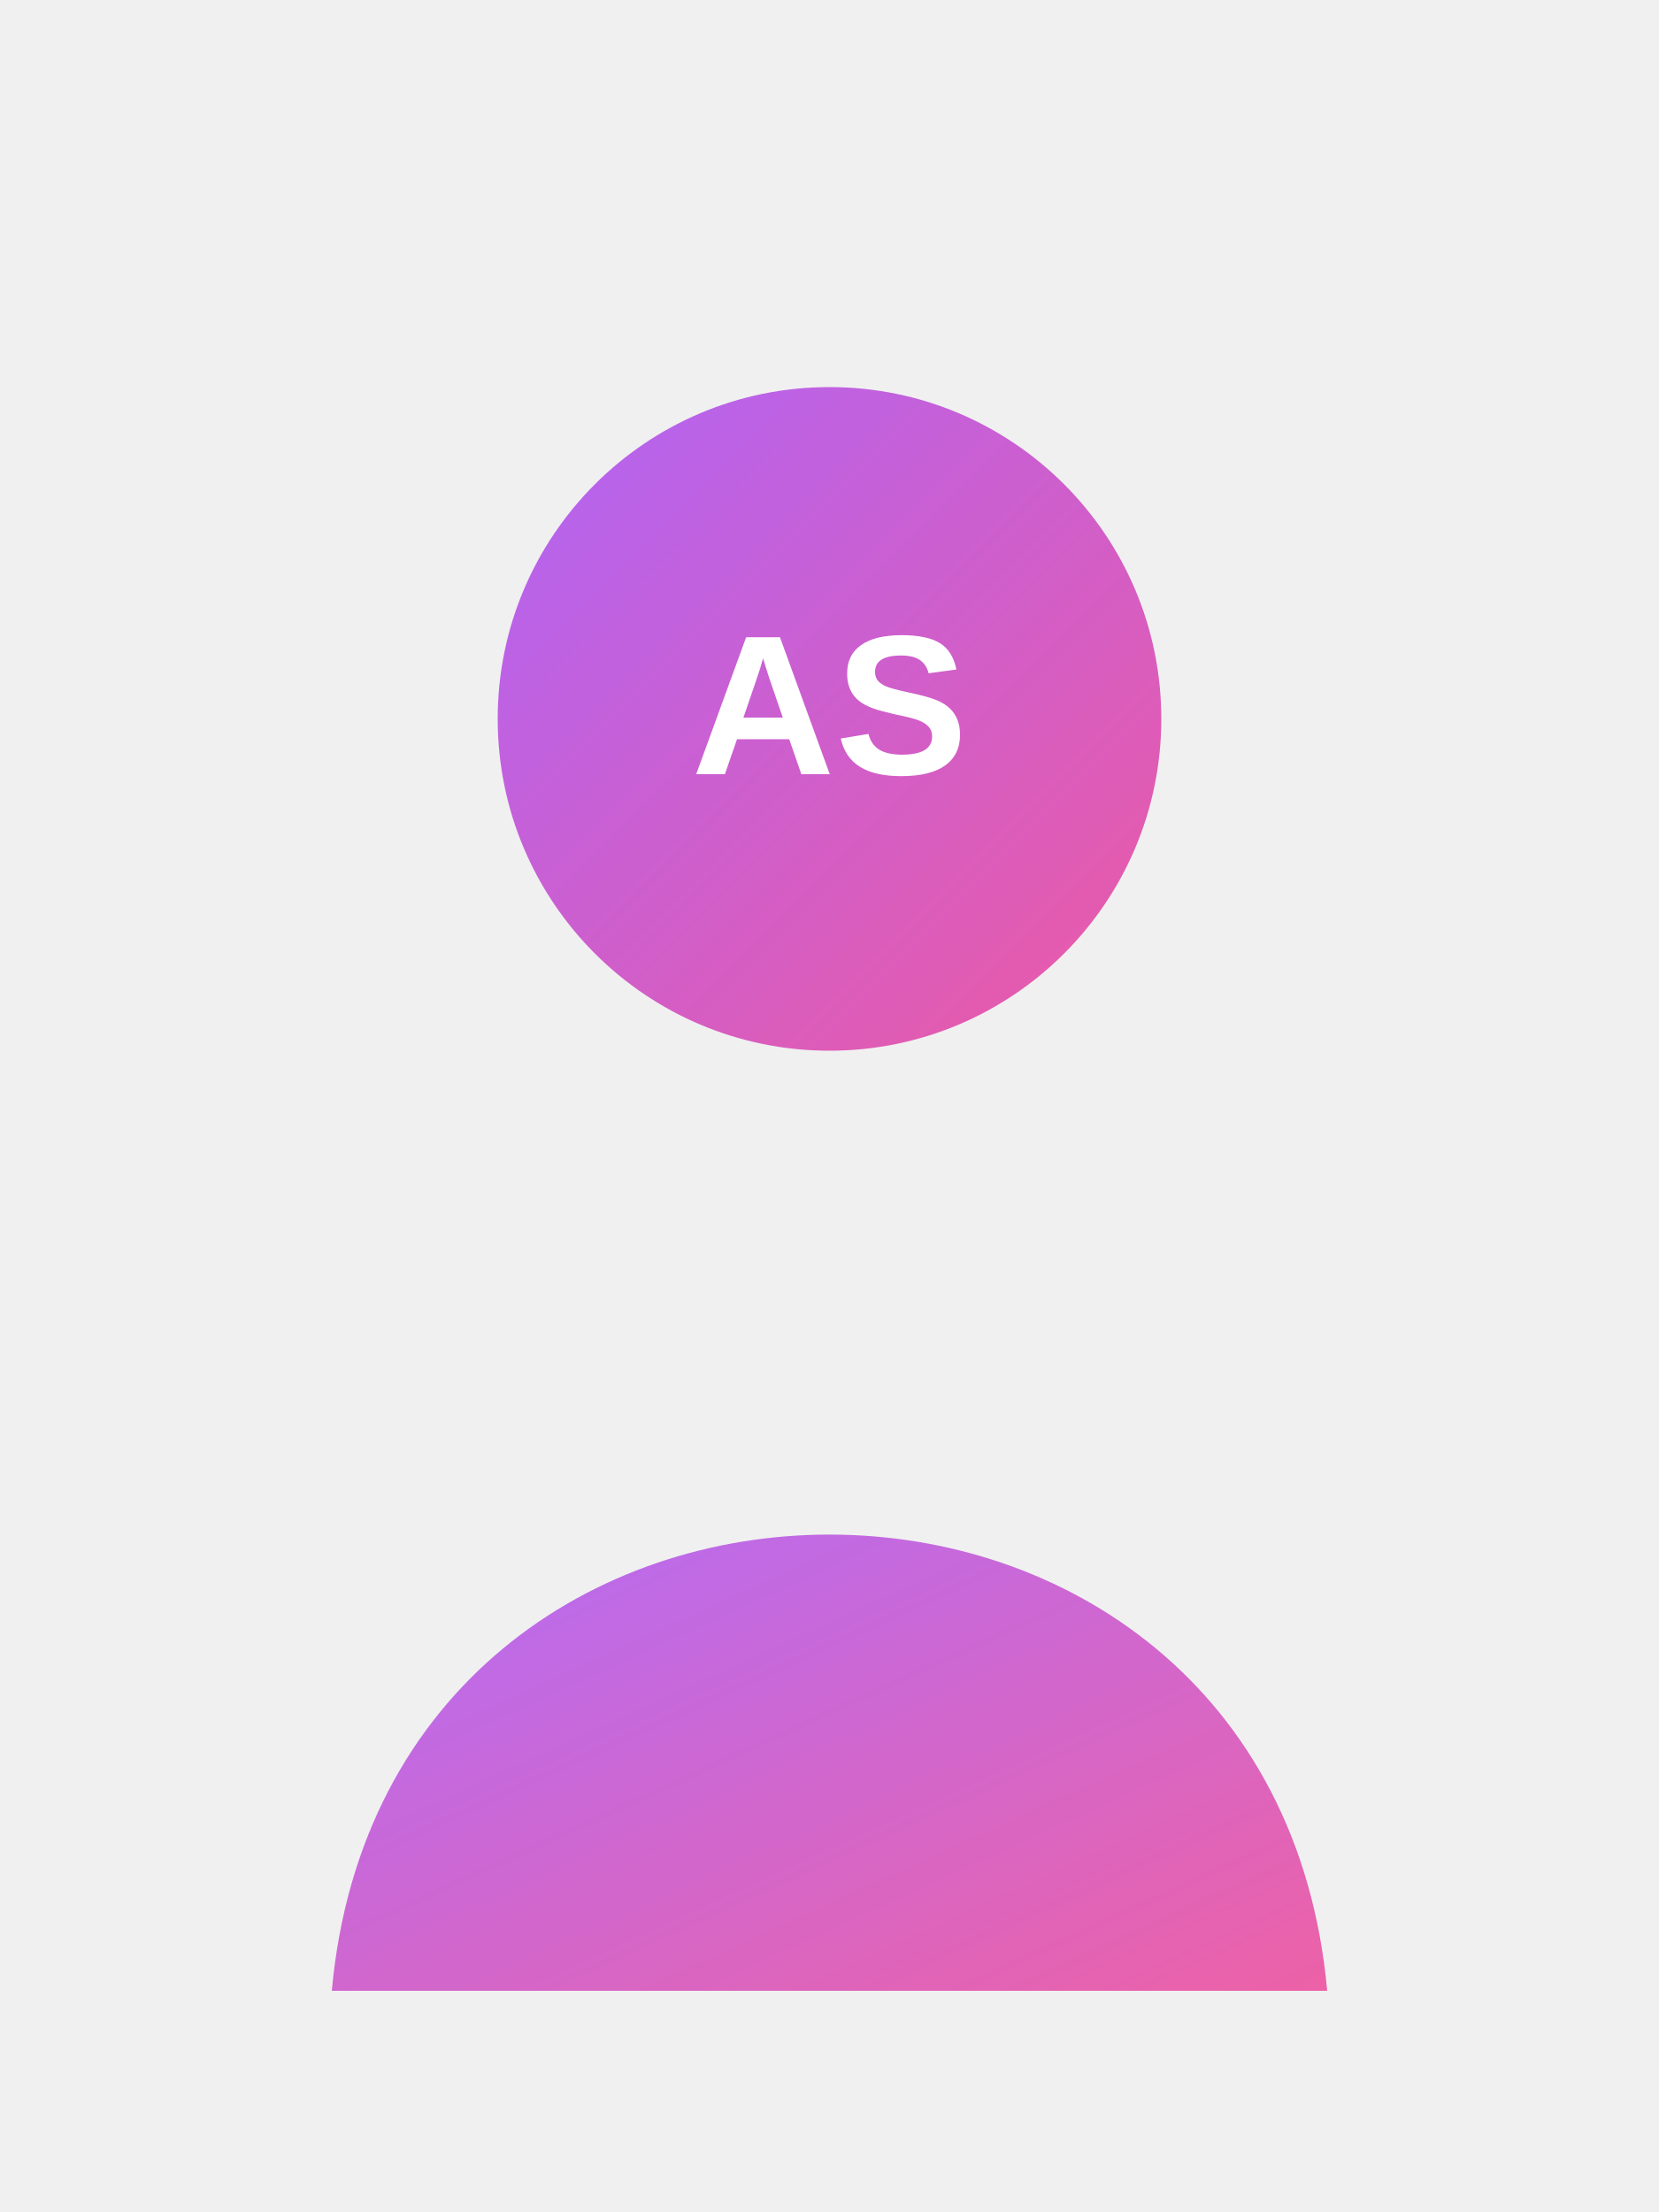
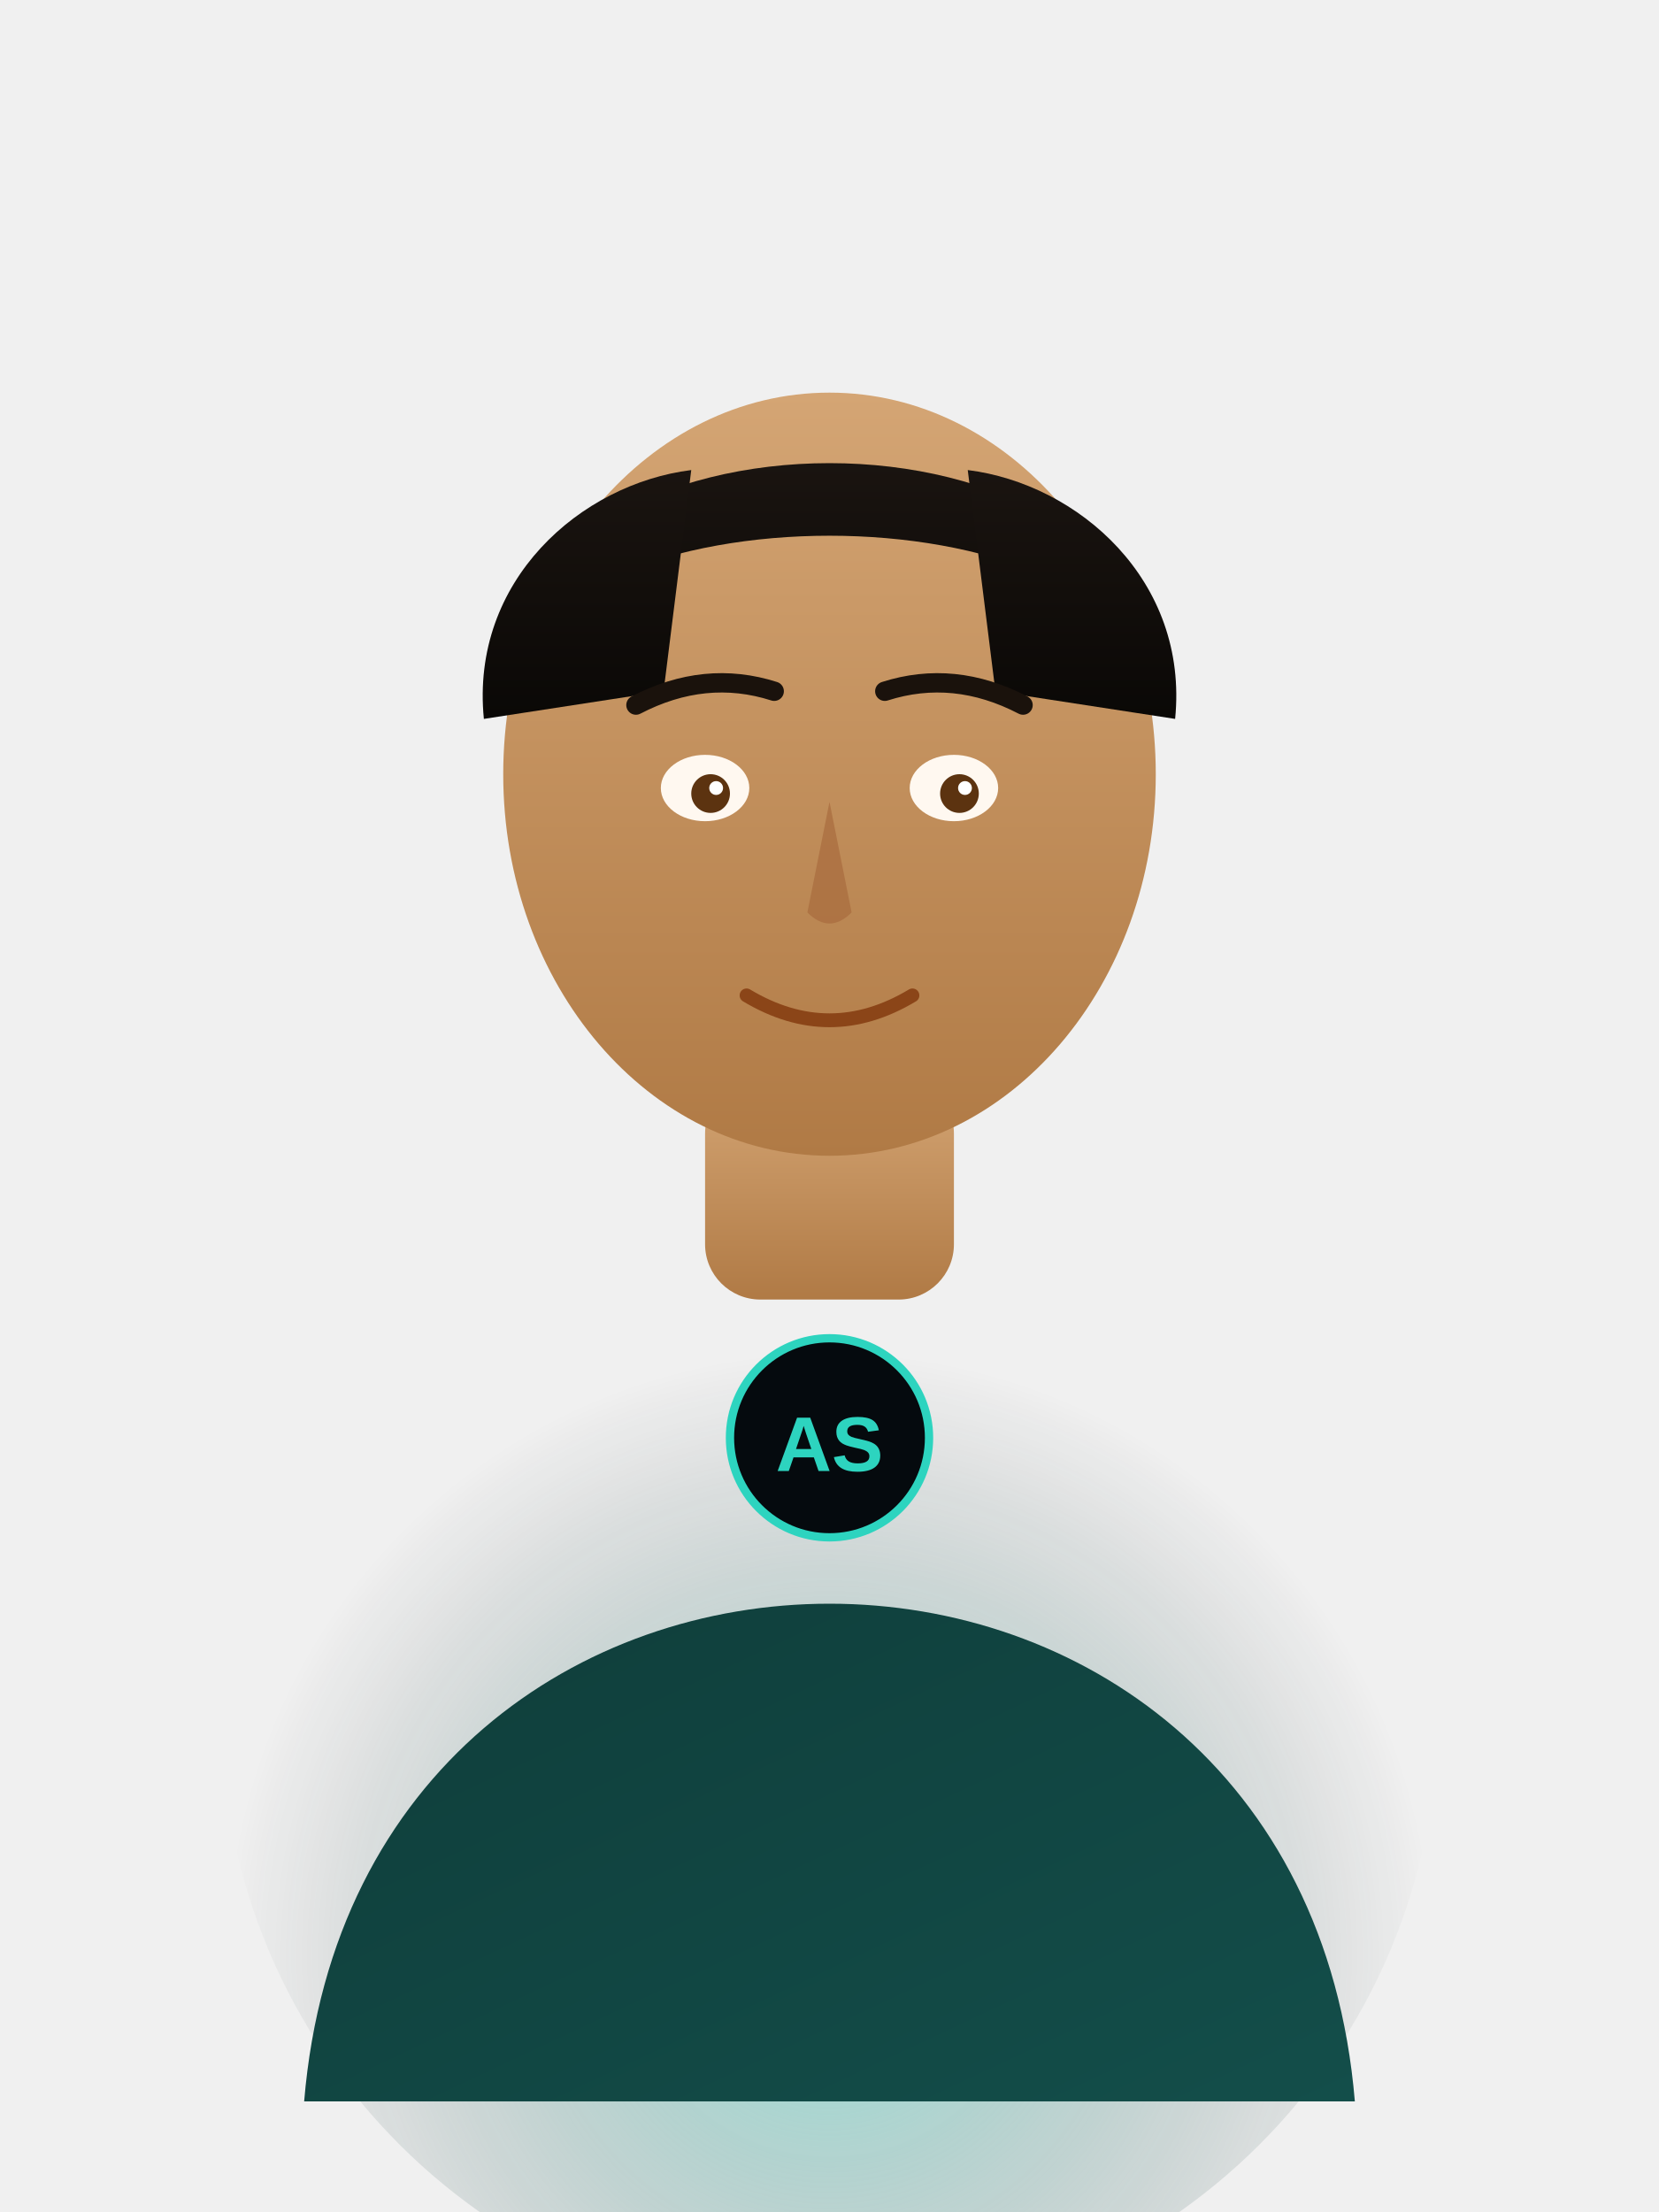
<svg xmlns="http://www.w3.org/2000/svg" viewBox="0 0 600 800" fill="none">
-   <rect width="600" height="800" fill="transparent" />
  <defs>
-     <linearGradient id="g" x1="0" y1="0" x2="1" y2="1">
-       <stop stop-color="#a855f7" />
-       <stop offset="1" stop-color="#ec4899" />
+     <linearGradient id="skin" x1="0" y1="0" x2="0" y2="1">
+       <stop stop-color="#d4a574" />
+       <stop offset="1" stop-color="#b07a45" />
    </linearGradient>
+     <linearGradient id="shirt" x1="0" y1="0" x2="1" y2="1">
+       <stop stop-color="#0f3d3a" />
+       <stop offset="1" stop-color="#134e4a" />
+     </linearGradient>
+     <linearGradient id="hair" x1="0" y1="0" x2="0" y2="1">
+       <stop stop-color="#1a1410" />
+       <stop offset="1" stop-color="#0a0806" />
+     </linearGradient>
+     <radialGradient id="glow" cx="50%" cy="70%" r="50%">
+       <stop stop-color="#2dd4bf" stop-opacity="0.45" />
+       <stop offset="1" stop-color="#050a0e" stop-opacity="0" />
+     </radialGradient>
  </defs>
-   <circle cx="300" cy="260" r="120" fill="url(#g)" opacity="0.9" />
-   <path d="M120 720 C140 500, 460 500, 480 720" fill="url(#g)" opacity="0.85" />
-   <text x="300" y="280" text-anchor="middle" fill="white" font-family="Arial, sans-serif" font-size="72" font-weight="700">AS</text>
+   <circle cx="300" cy="620" r="220" fill="url(#glow)" />
+   <path d="M110 760 C130 520, 470 520, 490 760 Z" fill="url(#shirt)" />
+   <rect x="255" y="390" width="90" height="80" rx="20" fill="url(#skin)" />
+   <ellipse cx="300" cy="280" rx="118" ry="138" fill="url(#skin)" />
+   <path d="M180 250 C185 140, 415 140, 420 250 C400 175, 200 175, 180 250 Z" fill="url(#hair)" />
+   <path d="M175 260 C170 210, 210 175, 250 170 L240 250 Z" fill="url(#hair)" />
+   <path d="M425 260 C430 210, 390 175, 350 170 L360 250 Z" fill="url(#hair)" />
+   <path d="M230 255 Q255 242 280 250" stroke="#1a120c" stroke-width="7" stroke-linecap="round" fill="none" />
+   <path d="M320 250 Q345 242 370 255" stroke="#1a120c" stroke-width="7" stroke-linecap="round" fill="none" />
+   <ellipse cx="255" cy="285" rx="16" ry="12" fill="#fff8f0" />
+   <ellipse cx="345" cy="285" rx="16" ry="12" fill="#fff8f0" />
+   <circle cx="257" cy="287" r="7" fill="#5c3310" />
+   <circle cx="347" cy="287" r="7" fill="#5c3310" />
+   <circle cx="259" cy="285" r="2.5" fill="#fff" />
+   <circle cx="349" cy="285" r="2.5" fill="#fff" />
+   <path d="M300 290 L292 330 Q300 338 308 330 Z" fill="#a86b3d" opacity="0.7" />
+   <path d="M270 360 Q300 378 330 360" stroke="#8b4518" stroke-width="5" stroke-linecap="round" fill="none" />
+   <circle cx="300" cy="520" r="36" fill="#050a0e" stroke="#2dd4bf" stroke-width="3" />
+   <text x="300" y="532" text-anchor="middle" fill="#2dd4bf" font-family="Syne, Arial, sans-serif" font-size="28" font-weight="700">AS</text>
</svg>
